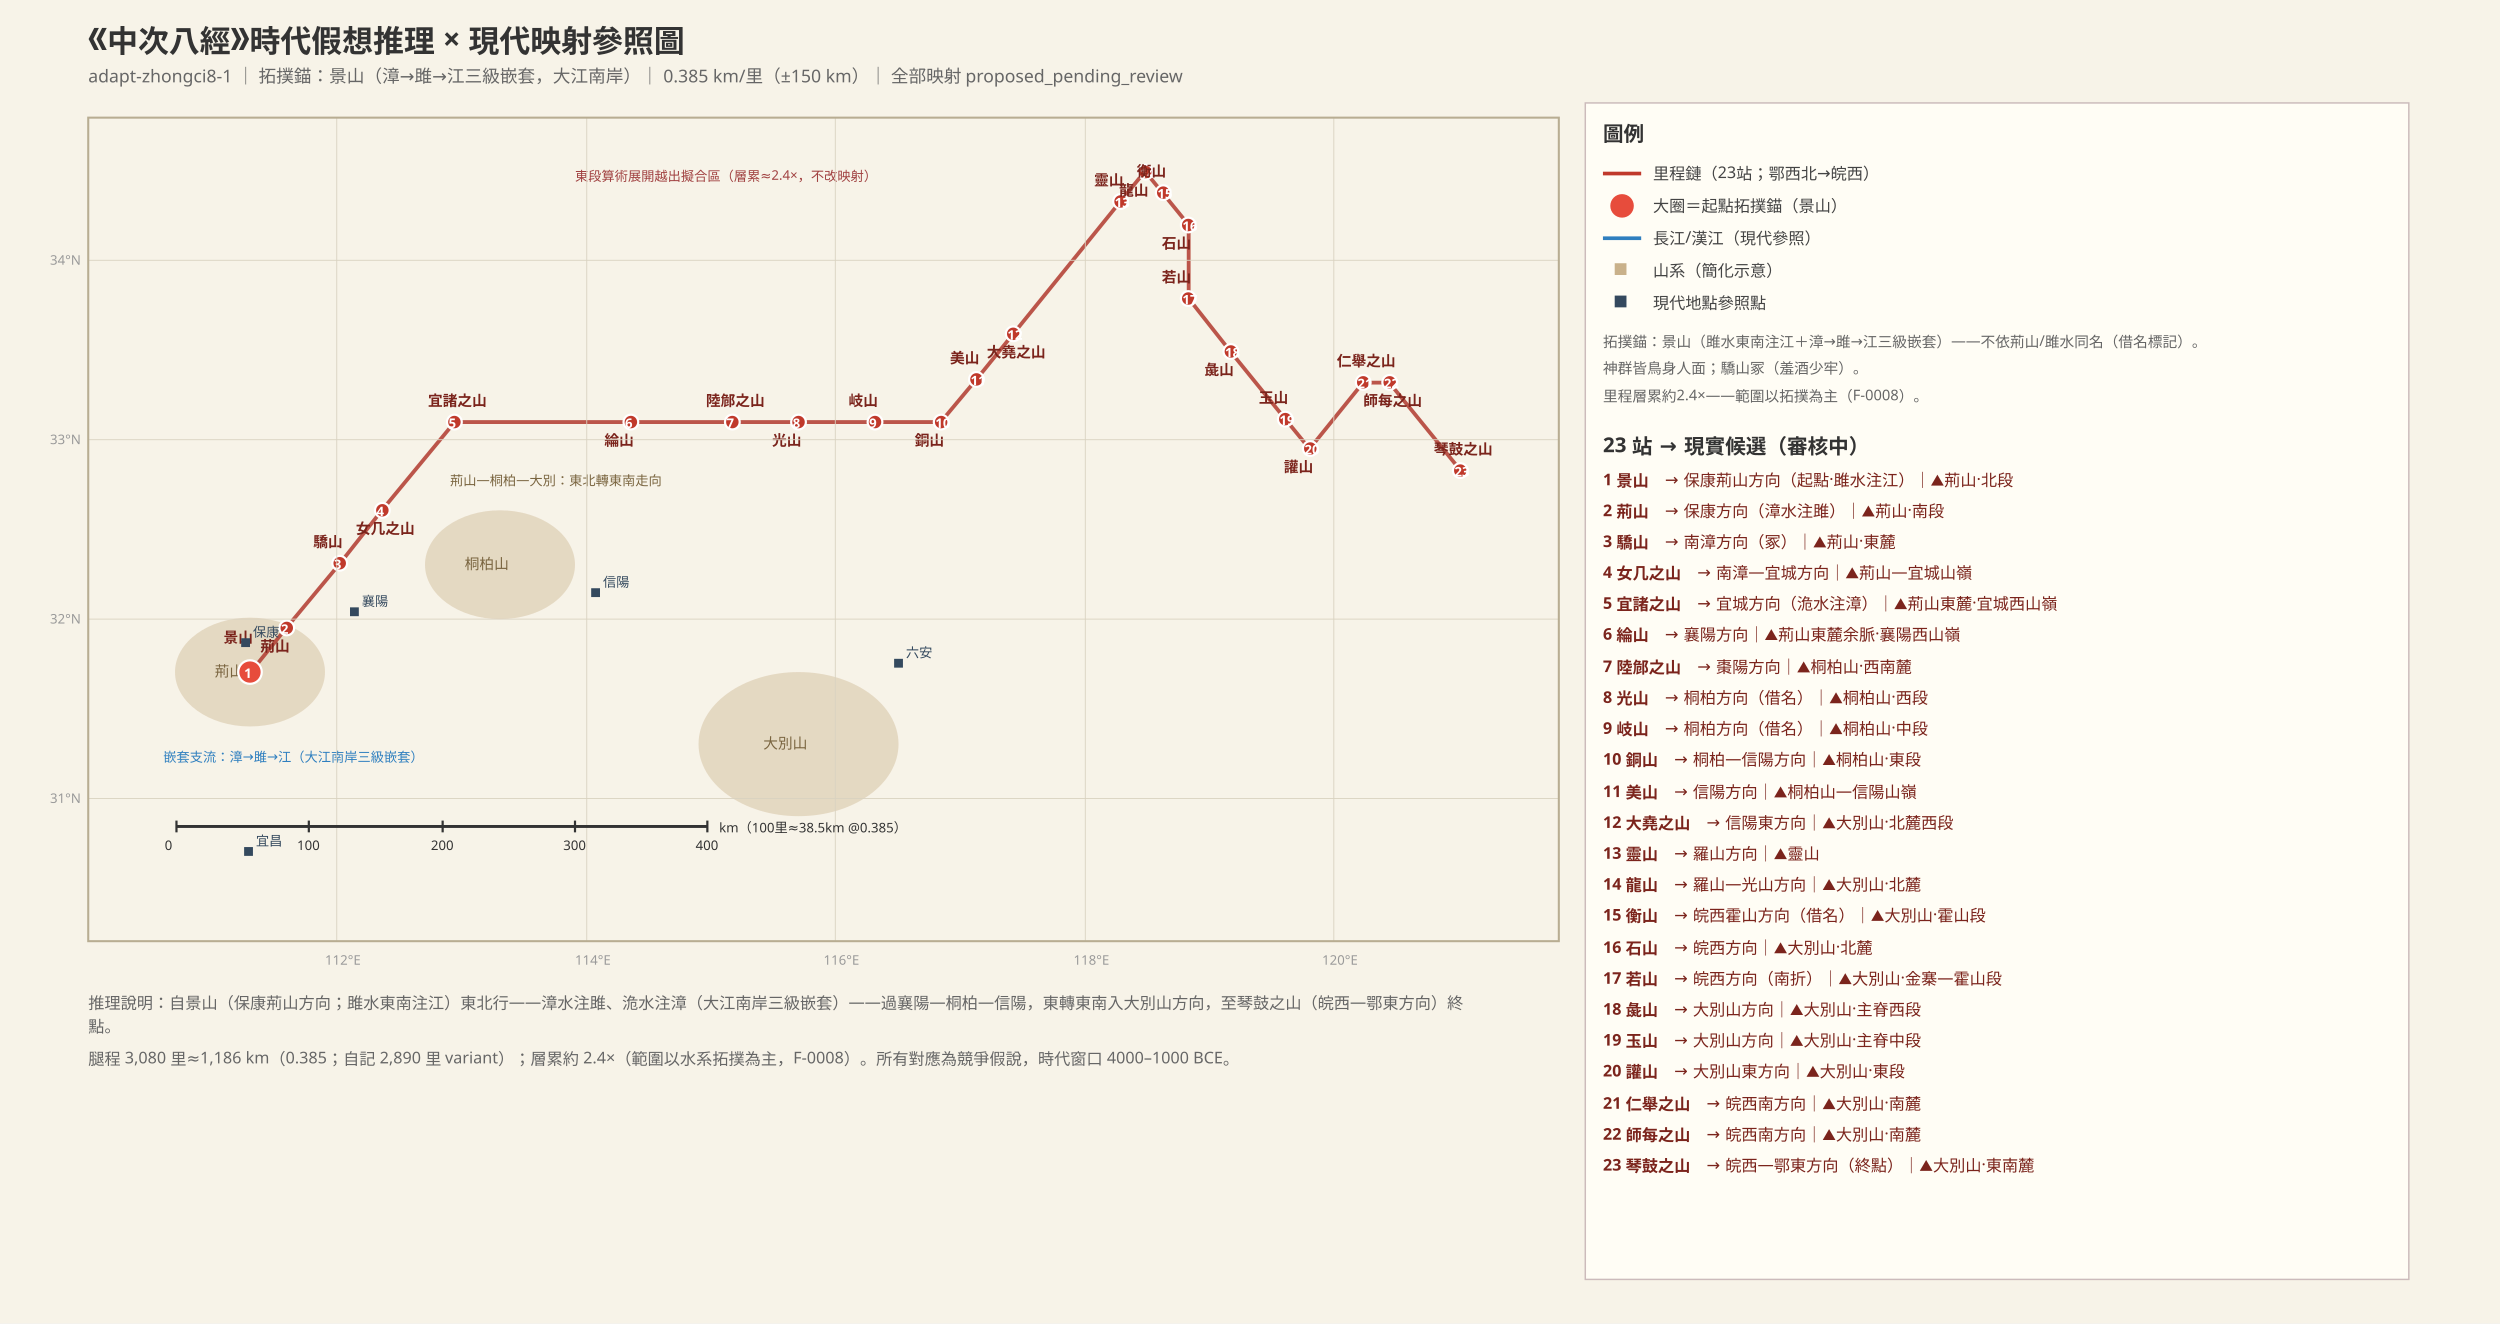
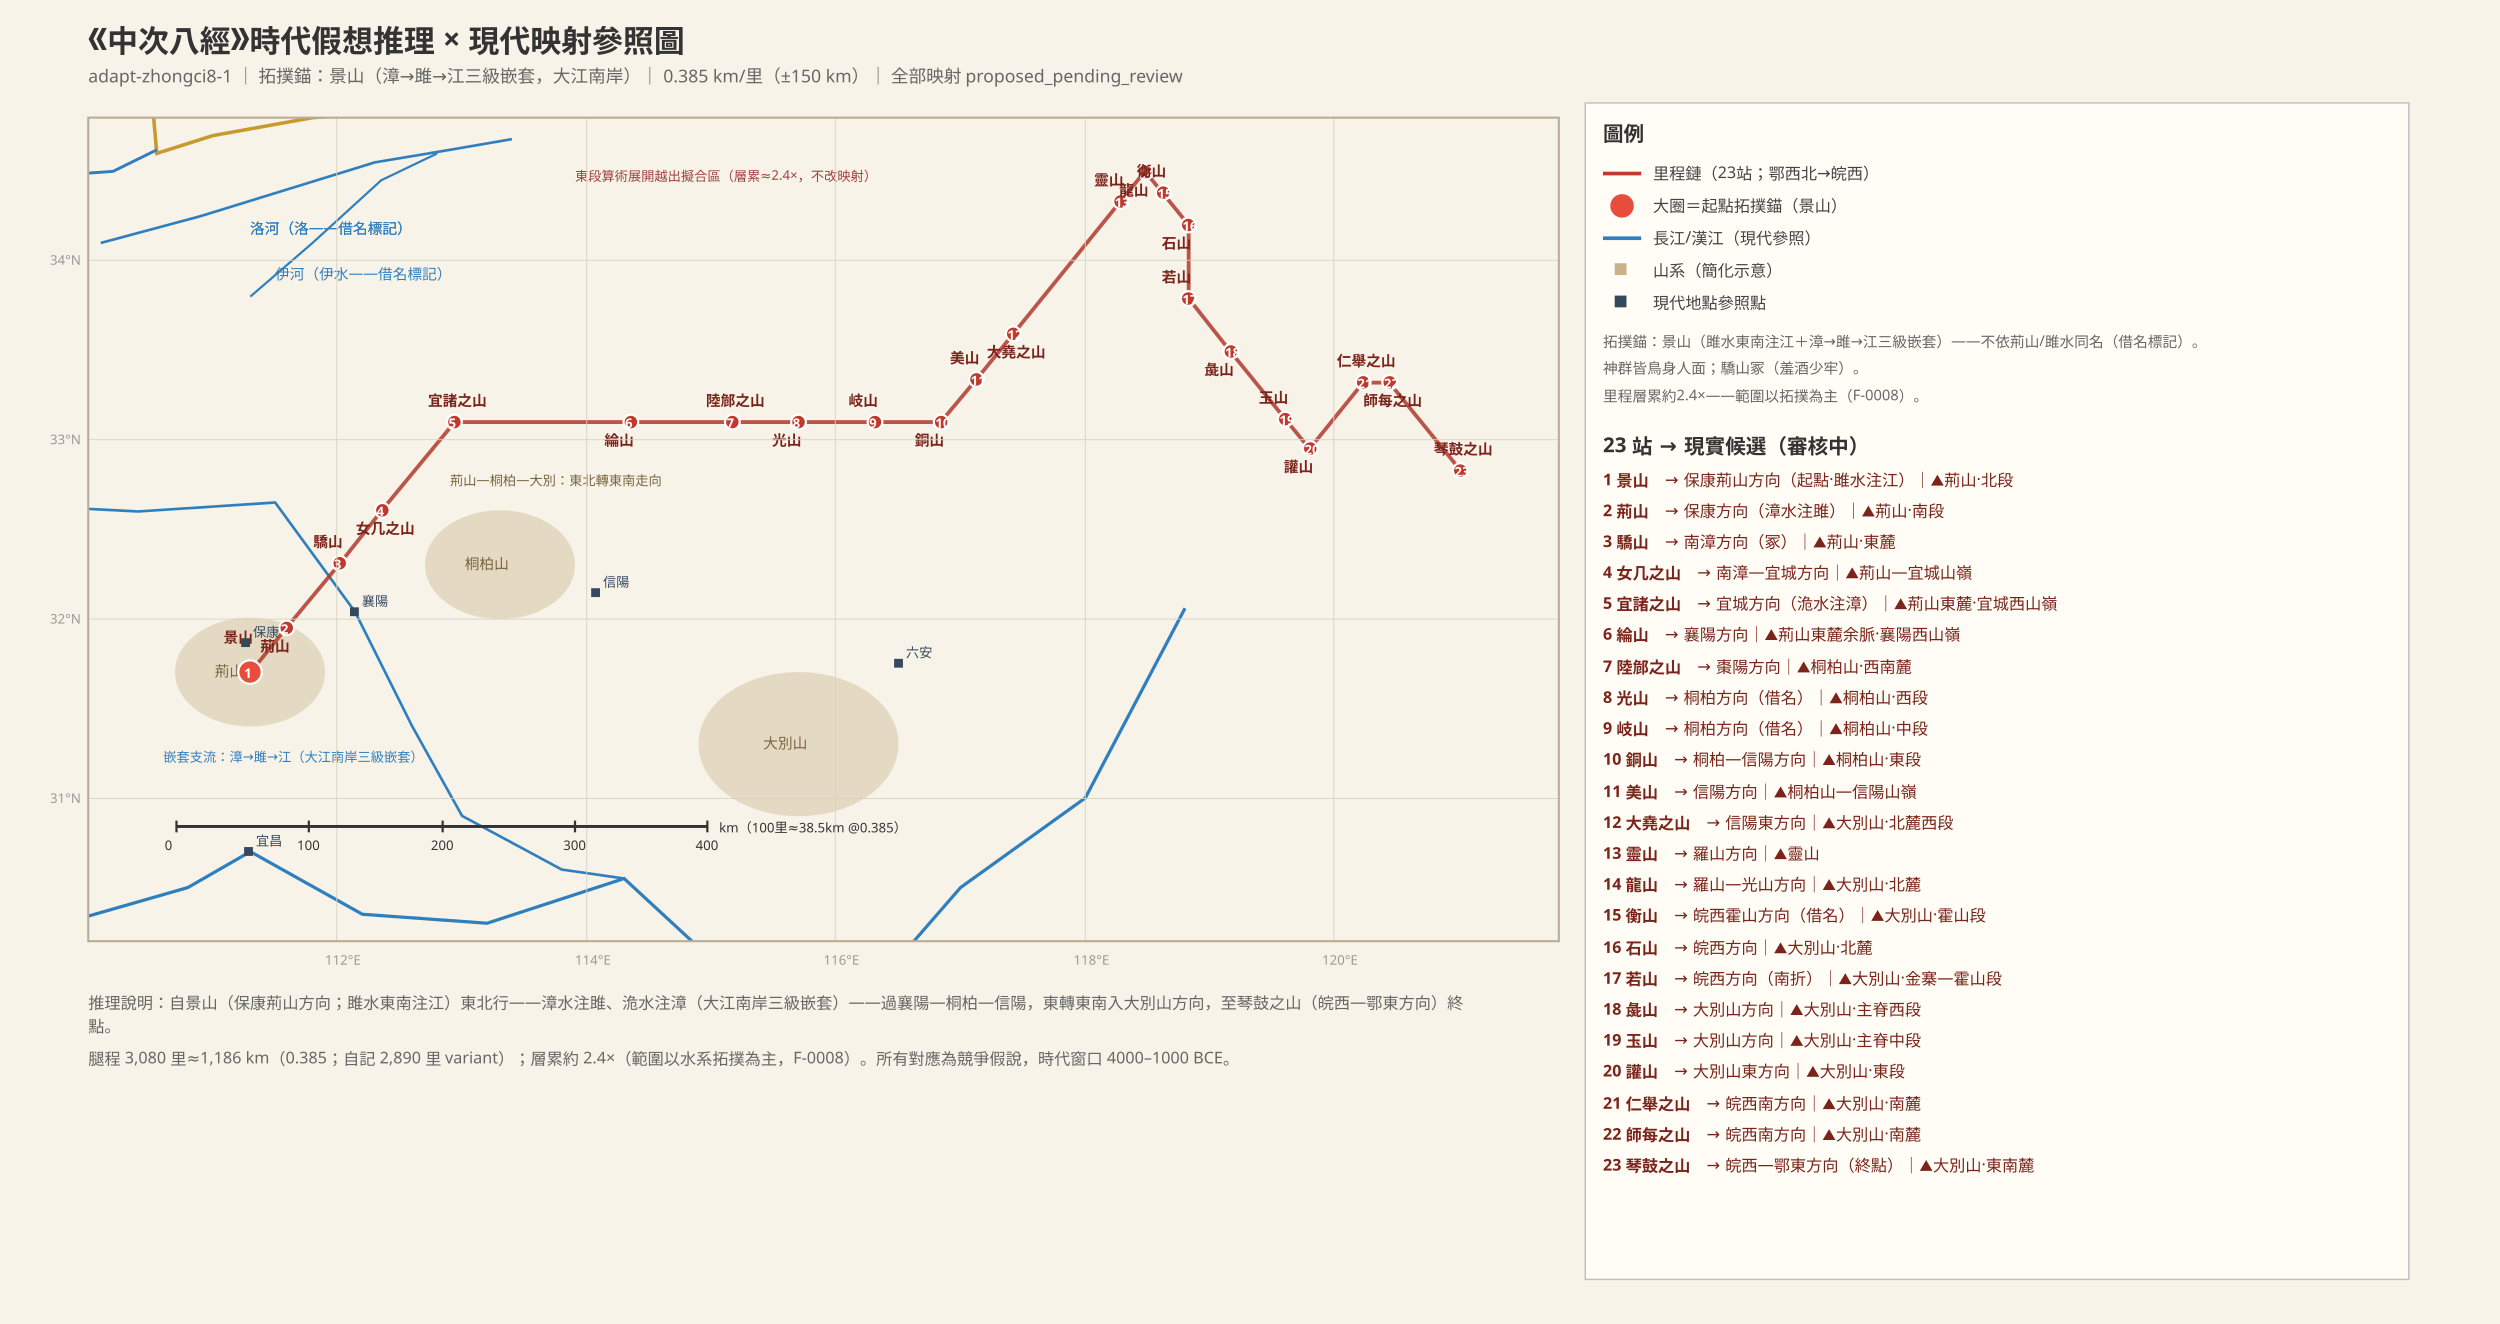
<svg xmlns="http://www.w3.org/2000/svg" width="1700" height="900" font-family="PingFang SC, Hiragino Sans GB, Microsoft YaHei, sans-serif">
  <rect width="1700" height="900" fill="#f7f3e8" />
  <defs>
    <marker id="arr" markerWidth="8" markerHeight="8" refX="7" refY="3" orient="auto">
      <path d="M0,0 L7,3 L0,6 Z" fill="#555" />
    </marker>
    <pattern id="sand" width="8" height="8" patternUnits="userSpaceOnUse">
      <rect width="8" height="8" fill="#efe3c0" />
      <circle cx="2" cy="2" r="0.8" fill="#d6b96a" />
      <circle cx="6" cy="6" r="0.8" fill="#d6b96a" />
    </pattern>
    <clipPath id="mapclip">
      <rect x="60" y="80" width="1000" height="560" />
    </clipPath>
  </defs>
  <text x="60" y="34" font-size="21" font-weight="bold" fill="#333">《中次八經》時代假想推理 × 現代映射參照圖</text>
  <text x="60" y="56" font-size="12" fill="#666">adapt-zhongci8-1 ｜ 拓撲錨：景山（漳→雎→江三級嵌套，大江南岸）｜ 0.385 km/里（±150 km）｜ 全部映射 proposed_pending_review</text>
  <g clip-path="url(#mapclip)">
+     <polyline points="-1084.1,104.3 -956.9,128.7 -829.8,55.7 -745.1,-17.4 -634.9,-53.9 -533.2,-72.2 -465.4,-78.3 -414.6,-127.0 -363.7,-224.3 -312.9,-297.4 -262.0,-370.4 -202.7,-443.5 -160.3,-516.5 -75.6,-589.6 17.6,-613.9 93.9,-613.9 153.2,-589.6 195.6,-553.0 195.6,-467.8 170.2,-370.4 136.3,-260.9 119.3,-151.3 106.6,-41.7 102.4,55.7 106.6,104.3 144.7,92.2 212.5,80.0 297.3,73.9 373.6,67.8 449.8,55.7 526.1,19.1 593.9,-17.4 653.2,-102.6 704.1,-187.8 754.9,-236.5 805.8,-260.9" fill="none" stroke="#c89a2e" stroke-width="2.4" />
+     <polyline points="-431.5,86.1 -321.4,92.2 -211.2,110.4 -109.5,116.5 -7.8,122.6 76.9,116.5 106.6,101.9" fill="none" stroke="#2f7fbf" stroke-width="2.0" />
+     <text x="170" y="159" font-size="10" fill="#2f7fbf">洛河（洛——借名標記）</text>
+     <polyline points="68.5,165.2 136.3,147.0 195.6,128.7 254.9,110.4 305.8,101.9 348.1,94.6" fill="none" stroke="#2f7fbf" stroke-width="1.8" />
+     <text x="170" y="159" font-size="10" fill="#2f7fbf">洛河（洛——借名標記）</text>
+     <polyline points="170.2,201.7 212.5,165.2 259.2,122.6 297.3,104.3" fill="none" stroke="#2f7fbf" stroke-width="1.5" />
+     <text x="187" y="190" font-size="10" fill="#2f7fbf">伊河（伊水——借名標記）</text>
+     <polyline points="-211.2,299.1 -192.5,290.6 -109.5,323.5 -24.7,341.7 93.9,347.8 187.1,341.7 241.4,416.0 280.3,493.9 314.2,554.8 382.0,591.3 424.4,597.4" fill="none" stroke="#2f7fbf" stroke-width="1.8" />
+     <polyline points="-1084.1,299.1 -999.3,347.8 -931.5,433.0 -880.7,554.8 -829.8,713.0 -795.9,1041.7 -745.1,980.9 -660.3,1078.3 -567.1,1114.8 -465.4,1029.6 -397.6,810.4 -346.8,798.3 -279.0,761.7 -228.1,725.2 -134.9,676.5 -41.7,688.7 43.1,627.8 127.8,603.5 170.2,579.1 246.4,621.7 331.2,627.8 424.4,597.4 483.7,652.2 568.5,700.9 653.2,603.5 738.0,542.6 805.8,413.6" fill="none" stroke="#2f7fbf" stroke-width="2.2" />
    <ellipse cx="170" cy="457" rx="51" ry="37" fill="#c9b18a" opacity="0.4" />
    <text x="146" y="460" font-size="10" fill="#7a6540">荊山</text>
    <ellipse cx="340" cy="384" rx="51" ry="37" fill="#c9b18a" opacity="0.4" />
    <text x="316" y="387" font-size="10" fill="#7a6540">桐柏山</text>
    <ellipse cx="543" cy="506" rx="68" ry="49" fill="#c9b18a" opacity="0.4" />
    <text x="519" y="509" font-size="10" fill="#7a6540">大別山</text>
    <polyline points="170.2,457.4 194.7,427.0 231.2,383.1 260.0,346.6 309.2,287.0 429.5,287.0 498.1,287.0 543.1,287.0 594.7,287.0 639.7,287.0 664.2,257.7 688.8,227.3 761.7,137.2 778.6,116.5 790.5,131.1 808.3,153.0 808.3,203.0 837.1,239.5 873.6,284.5 890.5,305.2 926.9,260.2 944.7,260.2 993.1,319.8" fill="none" stroke="#b03a2e" stroke-width="2.6" opacity="0.85" />
    <circle cx="170" cy="457" r="8" fill="#e74c3c" stroke="#fff" stroke-width="1.5" />
    <text x="166" y="461" font-size="9" fill="#fff" font-weight="bold">1</text>
    <text x="152" y="437" font-size="10" fill="#7b241c" font-weight="bold">景山</text>
    <circle cx="195" cy="427" r="5" fill="#c0392b" stroke="#fff" stroke-width="1.5" />
    <text x="191" y="431" font-size="9" fill="#fff" font-weight="bold">2</text>
    <text x="177" y="443" font-size="10" fill="#7b241c" font-weight="bold">荊山</text>
    <circle cx="231" cy="383" r="5" fill="#c0392b" stroke="#fff" stroke-width="1.5" />
    <text x="227" y="387" font-size="9" fill="#fff" font-weight="bold">3</text>
    <text x="213" y="372" font-size="10" fill="#7b241c" font-weight="bold">驕山</text>
    <circle cx="260" cy="347" r="5" fill="#c0392b" stroke="#fff" stroke-width="1.5" />
    <text x="256" y="351" font-size="9" fill="#fff" font-weight="bold">4</text>
    <text x="242" y="363" font-size="10" fill="#7b241c" font-weight="bold">女几之山</text>
    <circle cx="309" cy="287" r="5" fill="#c0392b" stroke="#fff" stroke-width="1.5" />
    <text x="305" y="291" font-size="9" fill="#fff" font-weight="bold">5</text>
    <text x="291" y="276" font-size="10" fill="#7b241c" font-weight="bold">宜諸之山</text>
    <circle cx="429" cy="287" r="5" fill="#c0392b" stroke="#fff" stroke-width="1.5" />
    <text x="425" y="291" font-size="9" fill="#fff" font-weight="bold">6</text>
    <text x="411" y="303" font-size="10" fill="#7b241c" font-weight="bold">綸山</text>
    <circle cx="498" cy="287" r="5" fill="#c0392b" stroke="#fff" stroke-width="1.5" />
    <text x="494" y="291" font-size="9" fill="#fff" font-weight="bold">7</text>
    <text x="480" y="276" font-size="10" fill="#7b241c" font-weight="bold">陸䣀之山</text>
    <circle cx="543" cy="287" r="5" fill="#c0392b" stroke="#fff" stroke-width="1.5" />
    <text x="539" y="291" font-size="9" fill="#fff" font-weight="bold">8</text>
    <text x="525" y="303" font-size="10" fill="#7b241c" font-weight="bold">光山</text>
    <circle cx="595" cy="287" r="5" fill="#c0392b" stroke="#fff" stroke-width="1.5" />
    <text x="591" y="291" font-size="9" fill="#fff" font-weight="bold">9</text>
    <text x="577" y="276" font-size="10" fill="#7b241c" font-weight="bold">岐山</text>
    <circle cx="640" cy="287" r="5" fill="#c0392b" stroke="#fff" stroke-width="1.5" />
    <text x="636" y="291" font-size="9" fill="#fff" font-weight="bold">10</text>
    <text x="622" y="303" font-size="10" fill="#7b241c" font-weight="bold">銅山</text>
    <circle cx="664" cy="258" r="5" fill="#c0392b" stroke="#fff" stroke-width="1.5" />
    <text x="660" y="262" font-size="9" fill="#fff" font-weight="bold">11</text>
    <text x="646" y="247" font-size="10" fill="#7b241c" font-weight="bold">美山</text>
    <circle cx="689" cy="227" r="5" fill="#c0392b" stroke="#fff" stroke-width="1.5" />
    <text x="685" y="231" font-size="9" fill="#fff" font-weight="bold">12</text>
    <text x="671" y="243" font-size="10" fill="#7b241c" font-weight="bold">大堯之山</text>
    <circle cx="762" cy="137" r="5" fill="#c0392b" stroke="#fff" stroke-width="1.5" />
    <text x="758" y="141" font-size="9" fill="#fff" font-weight="bold">13</text>
    <text x="744" y="126" font-size="10" fill="#7b241c" font-weight="bold">靈山</text>
    <circle cx="779" cy="117" r="5" fill="#c0392b" stroke="#fff" stroke-width="1.5" />
    <text x="775" y="121" font-size="9" fill="#fff" font-weight="bold">14</text>
    <text x="761" y="133" font-size="10" fill="#7b241c" font-weight="bold">龍山</text>
    <circle cx="791" cy="131" r="5" fill="#c0392b" stroke="#fff" stroke-width="1.5" />
    <text x="787" y="135" font-size="9" fill="#fff" font-weight="bold">15</text>
    <text x="773" y="120" font-size="10" fill="#7b241c" font-weight="bold">衡山</text>
    <circle cx="808" cy="153" r="5" fill="#c0392b" stroke="#fff" stroke-width="1.5" />
    <text x="804" y="157" font-size="9" fill="#fff" font-weight="bold">16</text>
    <text x="790" y="169" font-size="10" fill="#7b241c" font-weight="bold">石山</text>
    <circle cx="808" cy="203" r="5" fill="#c0392b" stroke="#fff" stroke-width="1.5" />
    <text x="804" y="207" font-size="9" fill="#fff" font-weight="bold">17</text>
    <text x="790" y="192" font-size="10" fill="#7b241c" font-weight="bold">若山</text>
    <circle cx="837" cy="239" r="5" fill="#c0392b" stroke="#fff" stroke-width="1.5" />
    <text x="833" y="243" font-size="9" fill="#fff" font-weight="bold">18</text>
    <text x="819" y="255" font-size="10" fill="#7b241c" font-weight="bold">彘山</text>
    <circle cx="874" cy="285" r="5" fill="#c0392b" stroke="#fff" stroke-width="1.5" />
    <text x="870" y="289" font-size="9" fill="#fff" font-weight="bold">19</text>
    <text x="856" y="274" font-size="10" fill="#7b241c" font-weight="bold">玉山</text>
    <circle cx="891" cy="305" r="5" fill="#c0392b" stroke="#fff" stroke-width="1.5" />
    <text x="887" y="309" font-size="9" fill="#fff" font-weight="bold">20</text>
    <text x="873" y="321" font-size="10" fill="#7b241c" font-weight="bold">讙山</text>
    <circle cx="927" cy="260" r="5" fill="#c0392b" stroke="#fff" stroke-width="1.5" />
    <text x="923" y="264" font-size="9" fill="#fff" font-weight="bold">21</text>
    <text x="909" y="249" font-size="10" fill="#7b241c" font-weight="bold">仁舉之山</text>
    <circle cx="945" cy="260" r="5" fill="#c0392b" stroke="#fff" stroke-width="1.5" />
    <text x="941" y="264" font-size="9" fill="#fff" font-weight="bold">22</text>
    <text x="927" y="276" font-size="10" fill="#7b241c" font-weight="bold">師每之山</text>
    <circle cx="993" cy="320" r="5" fill="#c0392b" stroke="#fff" stroke-width="1.5" />
    <text x="989" y="324" font-size="9" fill="#fff" font-weight="bold">23</text>
    <text x="975" y="309" font-size="10" fill="#7b241c" font-weight="bold">琴鼓之山</text>
    <text x="111" y="518" font-size="9" fill="#2f7fbf">嵌套支流：漳→雎→江（大江南岸三級嵌套）</text>
    <text x="306" y="330" font-size="9" fill="#7a6540">荊山—桐柏—大別：東北轉東南走向</text>
    <text x="391" y="123" font-size="9" fill="#a04040">東段算術展開越出擬合區（層累≈2.4×，不改映射）</text>
    <rect x="238" y="413" width="6" height="6" fill="#34495e" />
    <text x="246" y="412" font-size="9" fill="#34495e">襄陽</text>
    <rect x="166" y="576" width="6" height="6" fill="#34495e" />
    <text x="174" y="575" font-size="9" fill="#34495e">宜昌</text>
    <rect x="402" y="400" width="6" height="6" fill="#34495e" />
    <text x="410" y="399" font-size="9" fill="#34495e">信陽</text>
    <rect x="608" y="448" width="6" height="6" fill="#34495e" />
    <text x="616" y="447" font-size="9" fill="#34495e">六安</text>
    <rect x="164" y="434" width="6" height="6" fill="#34495e" />
    <text x="172" y="433" font-size="9" fill="#34495e">保康</text>
  </g>
  <line x1="229" y1="640" x2="229" y2="80" stroke="#d9d2c0" stroke-width="0.6" />
  <text x="221" y="656" font-size="9" fill="#999">112°E</text>
  <line x1="399" y1="640" x2="399" y2="80" stroke="#d9d2c0" stroke-width="0.6" />
  <text x="391" y="656" font-size="9" fill="#999">114°E</text>
  <line x1="568" y1="640" x2="568" y2="80" stroke="#d9d2c0" stroke-width="0.6" />
  <text x="560" y="656" font-size="9" fill="#999">116°E</text>
  <line x1="738" y1="640" x2="738" y2="80" stroke="#d9d2c0" stroke-width="0.6" />
  <text x="730" y="656" font-size="9" fill="#999">118°E</text>
  <line x1="907" y1="640" x2="907" y2="80" stroke="#d9d2c0" stroke-width="0.6" />
  <text x="899" y="656" font-size="9" fill="#999">120°E</text>
  <line x1="60" y1="543" x2="1060" y2="543" stroke="#d9d2c0" stroke-width="0.6" />
  <text x="34" y="546" font-size="9" fill="#999">31°N</text>
  <line x1="60" y1="421" x2="1060" y2="421" stroke="#d9d2c0" stroke-width="0.6" />
  <text x="34" y="424" font-size="9" fill="#999">32°N</text>
  <line x1="60" y1="299" x2="1060" y2="299" stroke="#d9d2c0" stroke-width="0.6" />
  <text x="34" y="302" font-size="9" fill="#999">33°N</text>
  <line x1="60" y1="177" x2="1060" y2="177" stroke="#d9d2c0" stroke-width="0.6" />
  <text x="34" y="180" font-size="9" fill="#999">34°N</text>
  <rect x="60" y="80" width="1000" height="560" fill="none" stroke="#b8ad92" stroke-width="1.4" />
  <line x1="120" y1="562" x2="481" y2="562" stroke="#333" stroke-width="2" />
  <line x1="120" y1="558" x2="120" y2="566" stroke="#333" stroke-width="1.5" />
  <text x="112" y="578" font-size="9" fill="#333">0</text>
  <line x1="210" y1="558" x2="210" y2="566" stroke="#333" stroke-width="1.5" />
  <text x="202" y="578" font-size="9" fill="#333">100</text>
  <line x1="301" y1="558" x2="301" y2="566" stroke="#333" stroke-width="1.5" />
  <text x="293" y="578" font-size="9" fill="#333">200</text>
  <line x1="391" y1="558" x2="391" y2="566" stroke="#333" stroke-width="1.5" />
  <text x="383" y="578" font-size="9" fill="#333">300</text>
  <line x1="481" y1="558" x2="481" y2="566" stroke="#333" stroke-width="1.5" />
  <text x="473" y="578" font-size="9" fill="#333">400</text>
  <text x="489" y="566" font-size="9" fill="#333">km（100里≈38.5km @0.385）</text>
  <rect x="1078" y="70" width="560" height="800" fill="#fffdf5" stroke="#cbb" />
  <text x="1090" y="96" font-size="14" font-weight="bold" fill="#333">圖例</text>
  <line x1="1090" y1="118" x2="1116" y2="118" stroke="#c0392b" stroke-width="2.5" />
  <text x="1124" y="122" font-size="11" fill="#444">里程鏈（23站；鄂西北→皖西）</text>
  <circle cx="1103" cy="140" r="8" fill="#e74c3c" />
  <text x="1124" y="144" font-size="11" fill="#444">大圈＝起點拓撲錨（景山）</text>
  <line x1="1090" y1="162" x2="1116" y2="162" stroke="#2f7fbf" stroke-width="2.5" />
  <text x="1124" y="166" font-size="11" fill="#444">長江/漢江（現代參照）</text>
  <rect x="1098" y="179" width="8" height="8" fill="#c9b18a" />
  <text x="1124" y="188" font-size="11" fill="#444">山系（簡化示意）</text>
  <rect x="1098" y="201" width="8" height="8" fill="#34495e" />
  <text x="1124" y="210" font-size="11" fill="#444">現代地點參照點</text>
  <text x="1090" y="236" font-size="10" fill="#666">拓撲錨：景山（雎水東南注江＋漳→雎→江三級嵌套）——不依荊山/雎水同名（借名標記）。</text>
  <text x="1090" y="254" font-size="10" fill="#666">神群皆鳥身人面；驕山冢（羞酒少牢）。</text>
  <text x="1090" y="273" font-size="10" fill="#666">里程層累約2.4×——範圍以拓撲為主（F-0008）。</text>
  <text x="1090" y="307.5" font-size="14" font-weight="bold" fill="#333">23 站 → 現實候選（審核中）</text>
  <text x="1090" y="330" font-size="11" fill="#7b241c">
    <tspan font-weight="bold"> 1 景山</tspan>　→ 保康荊山方向（起點·雎水注江）｜⛰荊山·北段</text>
  <text x="1090" y="351" font-size="11" fill="#7b241c">
    <tspan font-weight="bold"> 2 荊山</tspan>　→ 保康方向（漳水注雎）｜⛰荊山·南段</text>
  <text x="1090" y="372" font-size="11" fill="#7b241c">
    <tspan font-weight="bold"> 3 驕山</tspan>　→ 南漳方向（冢）｜⛰荊山·東麓</text>
  <text x="1090" y="393" font-size="11" fill="#7b241c">
    <tspan font-weight="bold"> 4 女几之山</tspan>　→ 南漳—宜城方向｜⛰荊山—宜城山嶺</text>
  <text x="1090" y="414" font-size="11" fill="#7b241c">
    <tspan font-weight="bold"> 5 宜諸之山</tspan>　→ 宜城方向（洈水注漳）｜⛰荊山東麓·宜城西山嶺</text>
  <text x="1090" y="435" font-size="11" fill="#7b241c">
    <tspan font-weight="bold"> 6 綸山</tspan>　→ 襄陽方向｜⛰荊山東麓余脈·襄陽西山嶺</text>
  <text x="1090" y="457" font-size="11" fill="#7b241c">
    <tspan font-weight="bold"> 7 陸䣀之山</tspan>　→ 棗陽方向｜⛰桐柏山·西南麓</text>
  <text x="1090" y="478" font-size="11" fill="#7b241c">
    <tspan font-weight="bold"> 8 光山</tspan>　→ 桐柏方向（借名）｜⛰桐柏山·西段</text>
  <text x="1090" y="499" font-size="11" fill="#7b241c">
    <tspan font-weight="bold"> 9 岐山</tspan>　→ 桐柏方向（借名）｜⛰桐柏山·中段</text>
  <text x="1090" y="520" font-size="11" fill="#7b241c">
    <tspan font-weight="bold">10 銅山</tspan>　→ 桐柏—信陽方向｜⛰桐柏山·東段</text>
  <text x="1090" y="542" font-size="11" fill="#7b241c">
    <tspan font-weight="bold">11 美山</tspan>　→ 信陽方向｜⛰桐柏山—信陽山嶺</text>
  <text x="1090" y="563" font-size="11" fill="#7b241c">
    <tspan font-weight="bold">12 大堯之山</tspan>　→ 信陽東方向｜⛰大別山·北麓西段</text>
  <text x="1090" y="584" font-size="11" fill="#7b241c">
    <tspan font-weight="bold">13 靈山</tspan>　→ 羅山方向｜⛰靈山</text>
  <text x="1090" y="605" font-size="11" fill="#7b241c">
    <tspan font-weight="bold">14 龍山</tspan>　→ 羅山—光山方向｜⛰大別山·北麓</text>
  <text x="1090" y="626" font-size="11" fill="#7b241c">
    <tspan font-weight="bold">15 衡山</tspan>　→ 皖西霍山方向（借名）｜⛰大別山·霍山段</text>
  <text x="1090" y="648" font-size="11" fill="#7b241c">
    <tspan font-weight="bold">16 石山</tspan>　→ 皖西方向｜⛰大別山·北麓</text>
  <text x="1090" y="669" font-size="11" fill="#7b241c">
    <tspan font-weight="bold">17 若山</tspan>　→ 皖西方向（南折）｜⛰大別山·金寨—霍山段</text>
  <text x="1090" y="690" font-size="11" fill="#7b241c">
    <tspan font-weight="bold">18 彘山</tspan>　→ 大別山方向｜⛰大別山·主脊西段</text>
  <text x="1090" y="711" font-size="11" fill="#7b241c">
    <tspan font-weight="bold">19 玉山</tspan>　→ 大別山方向｜⛰大別山·主脊中段</text>
  <text x="1090" y="732" font-size="11" fill="#7b241c">
    <tspan font-weight="bold">20 讙山</tspan>　→ 大別山東方向｜⛰大別山·東段</text>
  <text x="1090" y="754" font-size="11" fill="#7b241c">
    <tspan font-weight="bold">21 仁舉之山</tspan>　→ 皖西南方向｜⛰大別山·南麓</text>
  <text x="1090" y="775" font-size="11" fill="#7b241c">
    <tspan font-weight="bold">22 師每之山</tspan>　→ 皖西南方向｜⛰大別山·南麓</text>
  <text x="1090" y="796" font-size="11" fill="#7b241c">
    <tspan font-weight="bold">23 琴鼓之山</tspan>　→ 皖西—鄂東方向（終點）｜⛰大別山·東南麓</text>
  <text x="60" y="686" font-size="11" fill="#666">推理說明：自景山（保康荊山方向；雎水東南注江）東北行——漳水注雎、洈水注漳（大江南岸三級嵌套）——過襄陽—桐柏—信陽，東轉東南入大別山方向，至琴鼓之山（皖西—鄂東方向）終</text>
  <text x="60" y="702" font-size="11" fill="#666">點。</text>
  <text x="60" y="724" font-size="11" fill="#666">腿程 3,080 里≈1,186 km（0.385；自記 2,890 里 variant）；層累約 2.4×（範圍以水系拓撲為主，F-0008）。所有對應為競爭假說，時代窗口 4000–1000 BCE。</text>
</svg>
